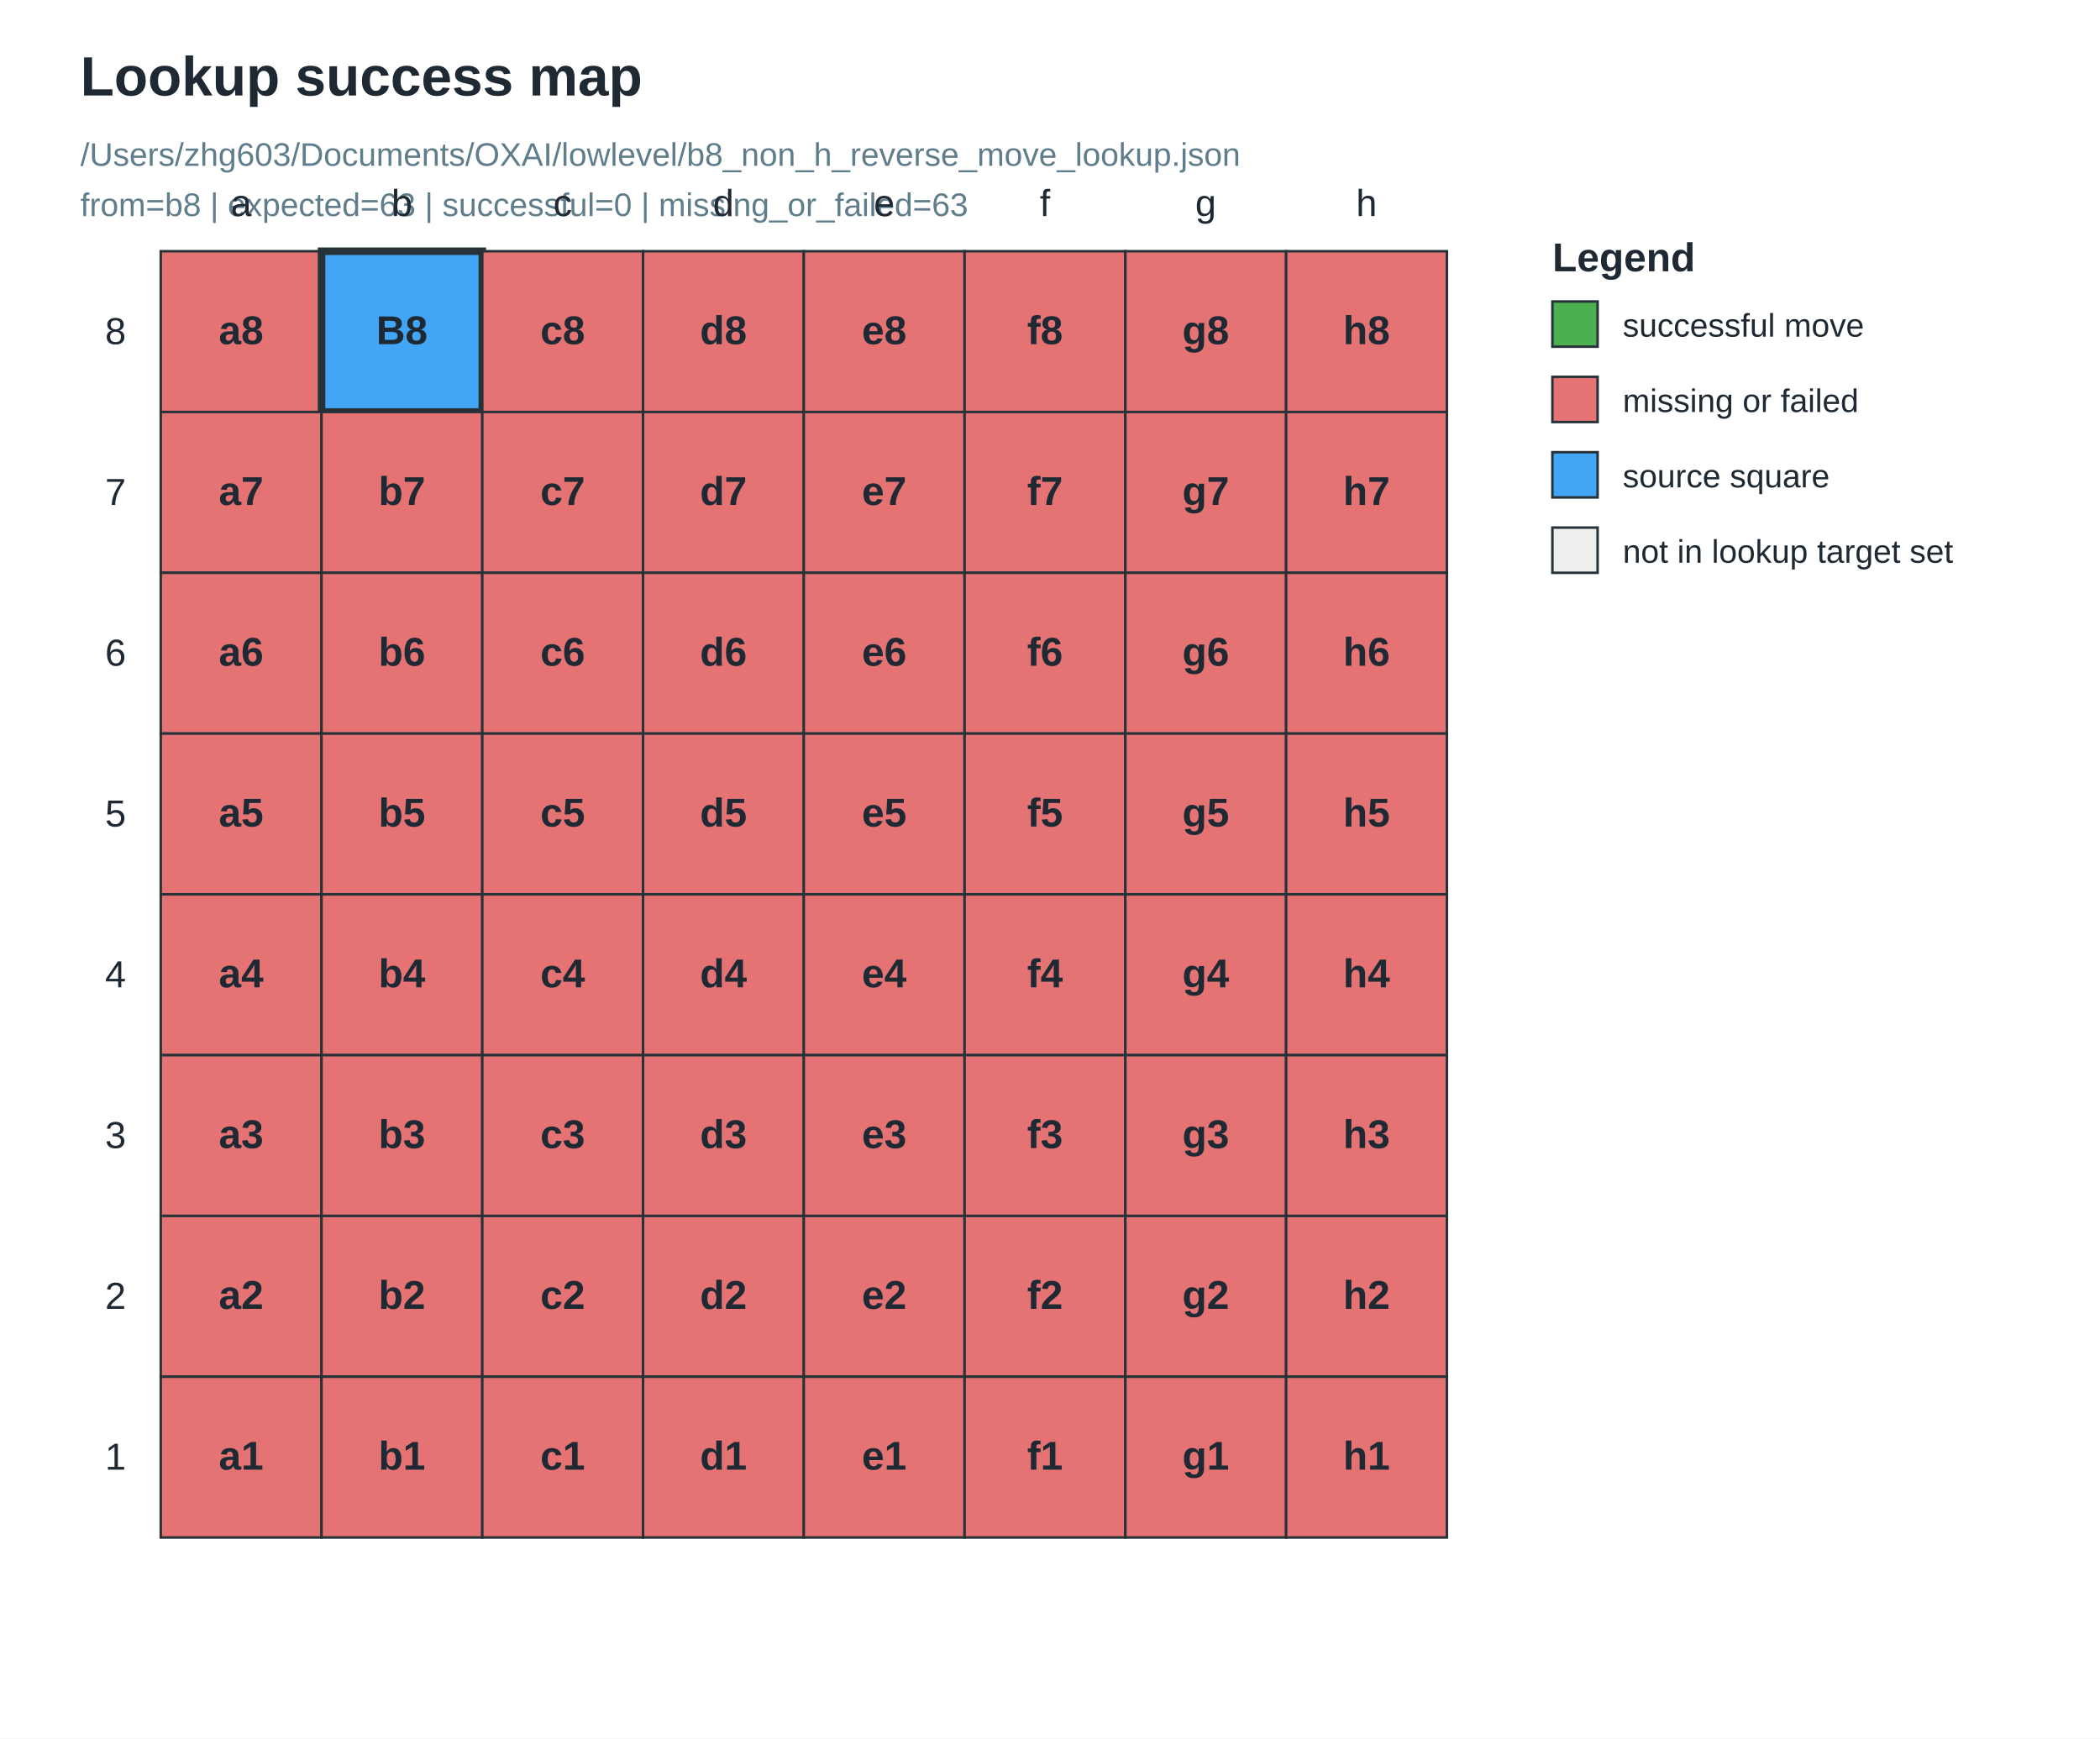
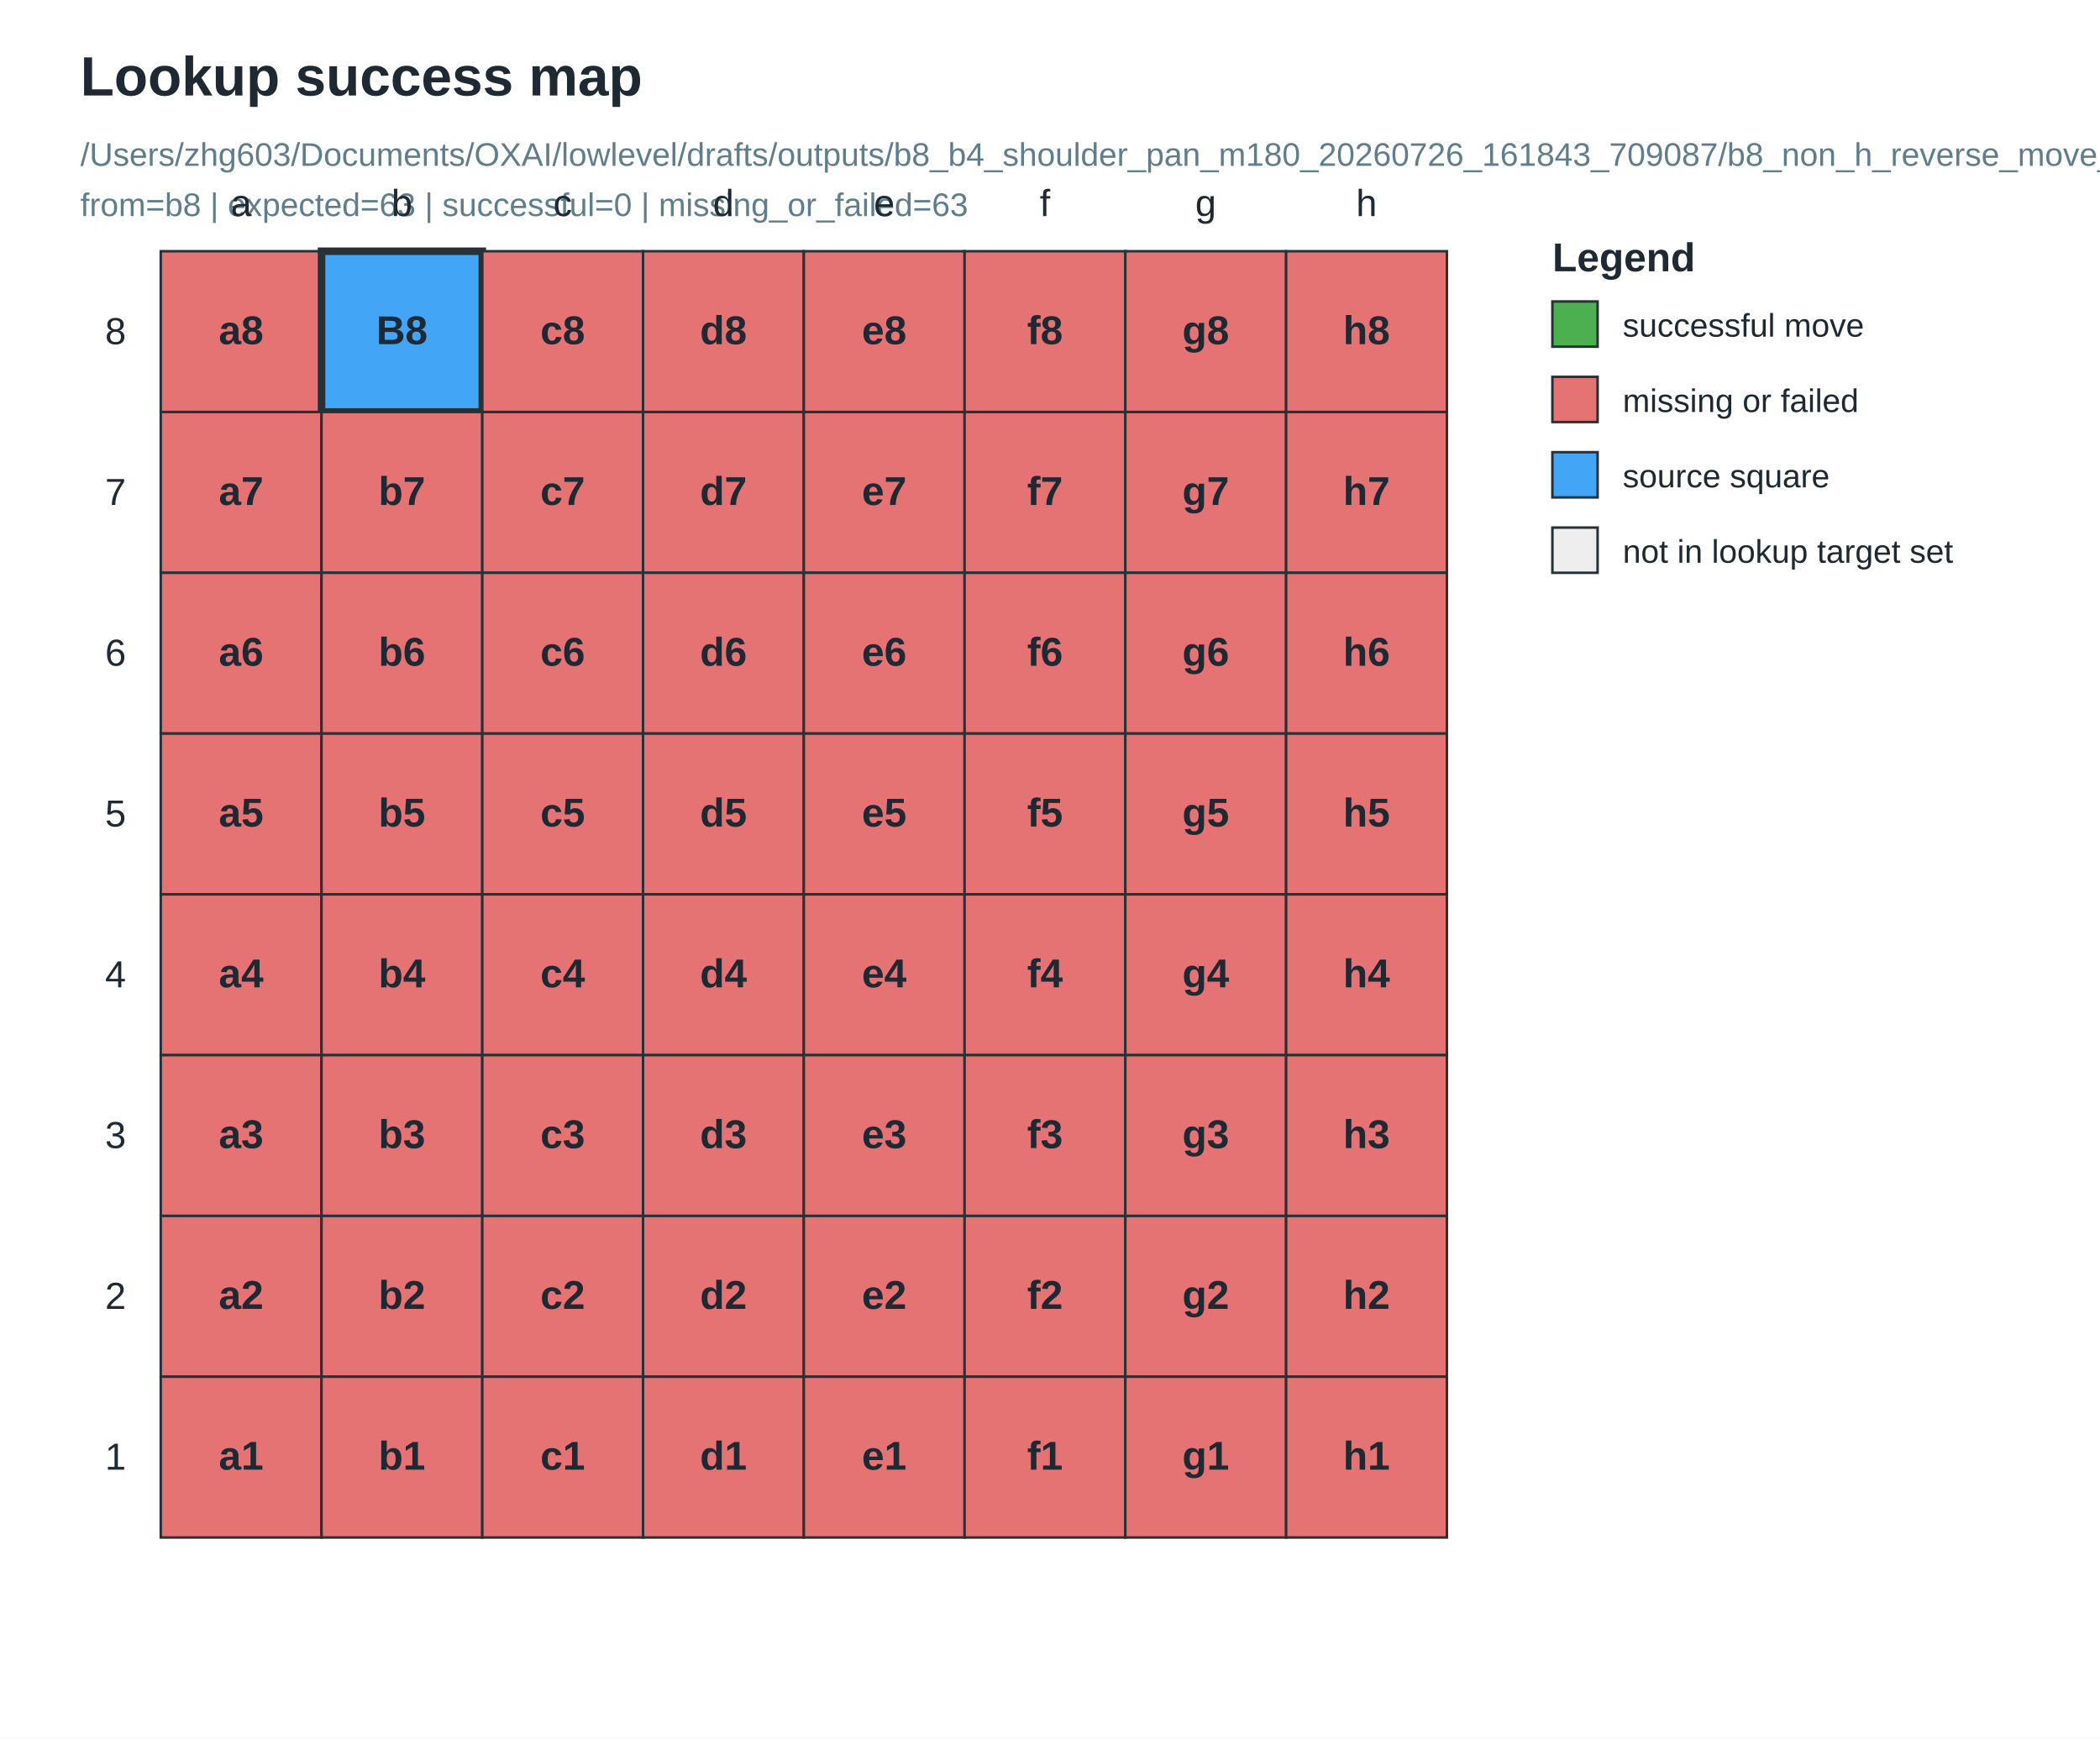
<svg xmlns="http://www.w3.org/2000/svg" width="836" height="692" viewBox="0 0 836 692">
  <rect width="100%" height="100%" fill="white" />
  <text x="32" y="38" font-family="Arial, sans-serif" font-size="22" font-weight="700" fill="#1f2933">Lookup success map</text>
-   <text x="32" y="66" font-family="Arial, sans-serif" font-size="13" fill="#607d8b">/Users/zhg603/Documents/OXAI/lowlevel/b8_non_h_reverse_move_lookup.json</text>
+   <text x="32" y="66" font-family="Arial, sans-serif" font-size="13" fill="#607d8b">/Users/zhg603/Documents/OXAI/lowlevel/drafts/outputs/b8_b4_shoulder_pan_m180_20260726_161843_709087/b8_non_h_reverse_move_lookup.json</text>
  <text x="32" y="86" font-family="Arial, sans-serif" font-size="13" fill="#607d8b">from=b8 | expected=63 | successful=0 | missing_or_failed=63</text>
  <text x="96.0" y="86" text-anchor="middle" font-family="Arial, sans-serif" font-size="15" fill="#1f2933">a</text>
  <text x="160.0" y="86" text-anchor="middle" font-family="Arial, sans-serif" font-size="15" fill="#1f2933">b</text>
  <text x="224.0" y="86" text-anchor="middle" font-family="Arial, sans-serif" font-size="15" fill="#1f2933">c</text>
  <text x="288.0" y="86" text-anchor="middle" font-family="Arial, sans-serif" font-size="15" fill="#1f2933">d</text>
  <text x="352.0" y="86" text-anchor="middle" font-family="Arial, sans-serif" font-size="15" fill="#1f2933">e</text>
  <text x="416.0" y="86" text-anchor="middle" font-family="Arial, sans-serif" font-size="15" fill="#1f2933">f</text>
  <text x="480.0" y="86" text-anchor="middle" font-family="Arial, sans-serif" font-size="15" fill="#1f2933">g</text>
  <text x="544.0" y="86" text-anchor="middle" font-family="Arial, sans-serif" font-size="15" fill="#1f2933">h</text>
  <text x="46" y="137.0" text-anchor="middle" font-family="Arial, sans-serif" font-size="15" fill="#1f2933">8</text>
  <text x="46" y="201.0" text-anchor="middle" font-family="Arial, sans-serif" font-size="15" fill="#1f2933">7</text>
  <text x="46" y="265.0" text-anchor="middle" font-family="Arial, sans-serif" font-size="15" fill="#1f2933">6</text>
  <text x="46" y="329.0" text-anchor="middle" font-family="Arial, sans-serif" font-size="15" fill="#1f2933">5</text>
  <text x="46" y="393.0" text-anchor="middle" font-family="Arial, sans-serif" font-size="15" fill="#1f2933">4</text>
  <text x="46" y="457.0" text-anchor="middle" font-family="Arial, sans-serif" font-size="15" fill="#1f2933">3</text>
  <text x="46" y="521.0" text-anchor="middle" font-family="Arial, sans-serif" font-size="15" fill="#1f2933">2</text>
  <text x="46" y="585.0" text-anchor="middle" font-family="Arial, sans-serif" font-size="15" fill="#1f2933">1</text>
  <rect x="64" y="100" width="64" height="64" fill="#e57373" stroke="#263238" stroke-width="1">
</rect>
  <text x="96.0" y="137.0" text-anchor="middle" font-family="Arial, sans-serif" font-size="16" font-weight="700" fill="#1f2933">a8</text>
  <rect x="128" y="100" width="64" height="64" fill="#42a5f5" stroke="#263238" stroke-width="3">
</rect>
  <text x="160.0" y="137.0" text-anchor="middle" font-family="Arial, sans-serif" font-size="16" font-weight="700" fill="#1f2933">B8</text>
  <rect x="192" y="100" width="64" height="64" fill="#e57373" stroke="#263238" stroke-width="1">
</rect>
  <text x="224.0" y="137.0" text-anchor="middle" font-family="Arial, sans-serif" font-size="16" font-weight="700" fill="#1f2933">c8</text>
  <rect x="256" y="100" width="64" height="64" fill="#e57373" stroke="#263238" stroke-width="1">
</rect>
  <text x="288.0" y="137.0" text-anchor="middle" font-family="Arial, sans-serif" font-size="16" font-weight="700" fill="#1f2933">d8</text>
  <rect x="320" y="100" width="64" height="64" fill="#e57373" stroke="#263238" stroke-width="1">
</rect>
  <text x="352.0" y="137.0" text-anchor="middle" font-family="Arial, sans-serif" font-size="16" font-weight="700" fill="#1f2933">e8</text>
  <rect x="384" y="100" width="64" height="64" fill="#e57373" stroke="#263238" stroke-width="1">
</rect>
  <text x="416.0" y="137.0" text-anchor="middle" font-family="Arial, sans-serif" font-size="16" font-weight="700" fill="#1f2933">f8</text>
  <rect x="448" y="100" width="64" height="64" fill="#e57373" stroke="#263238" stroke-width="1">
</rect>
  <text x="480.0" y="137.0" text-anchor="middle" font-family="Arial, sans-serif" font-size="16" font-weight="700" fill="#1f2933">g8</text>
  <rect x="512" y="100" width="64" height="64" fill="#e57373" stroke="#263238" stroke-width="1">
</rect>
  <text x="544.0" y="137.0" text-anchor="middle" font-family="Arial, sans-serif" font-size="16" font-weight="700" fill="#1f2933">h8</text>
  <rect x="64" y="164" width="64" height="64" fill="#e57373" stroke="#263238" stroke-width="1">
</rect>
  <text x="96.0" y="201.0" text-anchor="middle" font-family="Arial, sans-serif" font-size="16" font-weight="700" fill="#1f2933">a7</text>
  <rect x="128" y="164" width="64" height="64" fill="#e57373" stroke="#263238" stroke-width="1">
</rect>
  <text x="160.0" y="201.0" text-anchor="middle" font-family="Arial, sans-serif" font-size="16" font-weight="700" fill="#1f2933">b7</text>
  <rect x="192" y="164" width="64" height="64" fill="#e57373" stroke="#263238" stroke-width="1">
</rect>
  <text x="224.0" y="201.0" text-anchor="middle" font-family="Arial, sans-serif" font-size="16" font-weight="700" fill="#1f2933">c7</text>
  <rect x="256" y="164" width="64" height="64" fill="#e57373" stroke="#263238" stroke-width="1">
</rect>
  <text x="288.0" y="201.0" text-anchor="middle" font-family="Arial, sans-serif" font-size="16" font-weight="700" fill="#1f2933">d7</text>
  <rect x="320" y="164" width="64" height="64" fill="#e57373" stroke="#263238" stroke-width="1">
</rect>
  <text x="352.0" y="201.0" text-anchor="middle" font-family="Arial, sans-serif" font-size="16" font-weight="700" fill="#1f2933">e7</text>
  <rect x="384" y="164" width="64" height="64" fill="#e57373" stroke="#263238" stroke-width="1">
</rect>
  <text x="416.0" y="201.0" text-anchor="middle" font-family="Arial, sans-serif" font-size="16" font-weight="700" fill="#1f2933">f7</text>
  <rect x="448" y="164" width="64" height="64" fill="#e57373" stroke="#263238" stroke-width="1">
</rect>
  <text x="480.0" y="201.0" text-anchor="middle" font-family="Arial, sans-serif" font-size="16" font-weight="700" fill="#1f2933">g7</text>
  <rect x="512" y="164" width="64" height="64" fill="#e57373" stroke="#263238" stroke-width="1">
</rect>
  <text x="544.0" y="201.0" text-anchor="middle" font-family="Arial, sans-serif" font-size="16" font-weight="700" fill="#1f2933">h7</text>
  <rect x="64" y="228" width="64" height="64" fill="#e57373" stroke="#263238" stroke-width="1">
</rect>
  <text x="96.0" y="265.0" text-anchor="middle" font-family="Arial, sans-serif" font-size="16" font-weight="700" fill="#1f2933">a6</text>
  <rect x="128" y="228" width="64" height="64" fill="#e57373" stroke="#263238" stroke-width="1">
</rect>
  <text x="160.0" y="265.0" text-anchor="middle" font-family="Arial, sans-serif" font-size="16" font-weight="700" fill="#1f2933">b6</text>
  <rect x="192" y="228" width="64" height="64" fill="#e57373" stroke="#263238" stroke-width="1">
</rect>
  <text x="224.0" y="265.0" text-anchor="middle" font-family="Arial, sans-serif" font-size="16" font-weight="700" fill="#1f2933">c6</text>
  <rect x="256" y="228" width="64" height="64" fill="#e57373" stroke="#263238" stroke-width="1">
</rect>
  <text x="288.0" y="265.0" text-anchor="middle" font-family="Arial, sans-serif" font-size="16" font-weight="700" fill="#1f2933">d6</text>
  <rect x="320" y="228" width="64" height="64" fill="#e57373" stroke="#263238" stroke-width="1">
</rect>
  <text x="352.0" y="265.0" text-anchor="middle" font-family="Arial, sans-serif" font-size="16" font-weight="700" fill="#1f2933">e6</text>
  <rect x="384" y="228" width="64" height="64" fill="#e57373" stroke="#263238" stroke-width="1">
</rect>
  <text x="416.0" y="265.0" text-anchor="middle" font-family="Arial, sans-serif" font-size="16" font-weight="700" fill="#1f2933">f6</text>
  <rect x="448" y="228" width="64" height="64" fill="#e57373" stroke="#263238" stroke-width="1">
</rect>
  <text x="480.0" y="265.0" text-anchor="middle" font-family="Arial, sans-serif" font-size="16" font-weight="700" fill="#1f2933">g6</text>
  <rect x="512" y="228" width="64" height="64" fill="#e57373" stroke="#263238" stroke-width="1">
</rect>
  <text x="544.0" y="265.0" text-anchor="middle" font-family="Arial, sans-serif" font-size="16" font-weight="700" fill="#1f2933">h6</text>
  <rect x="64" y="292" width="64" height="64" fill="#e57373" stroke="#263238" stroke-width="1">
</rect>
  <text x="96.0" y="329.0" text-anchor="middle" font-family="Arial, sans-serif" font-size="16" font-weight="700" fill="#1f2933">a5</text>
  <rect x="128" y="292" width="64" height="64" fill="#e57373" stroke="#263238" stroke-width="1">
</rect>
  <text x="160.0" y="329.0" text-anchor="middle" font-family="Arial, sans-serif" font-size="16" font-weight="700" fill="#1f2933">b5</text>
  <rect x="192" y="292" width="64" height="64" fill="#e57373" stroke="#263238" stroke-width="1">
</rect>
  <text x="224.0" y="329.0" text-anchor="middle" font-family="Arial, sans-serif" font-size="16" font-weight="700" fill="#1f2933">c5</text>
  <rect x="256" y="292" width="64" height="64" fill="#e57373" stroke="#263238" stroke-width="1">
</rect>
  <text x="288.0" y="329.0" text-anchor="middle" font-family="Arial, sans-serif" font-size="16" font-weight="700" fill="#1f2933">d5</text>
  <rect x="320" y="292" width="64" height="64" fill="#e57373" stroke="#263238" stroke-width="1">
</rect>
  <text x="352.0" y="329.0" text-anchor="middle" font-family="Arial, sans-serif" font-size="16" font-weight="700" fill="#1f2933">e5</text>
  <rect x="384" y="292" width="64" height="64" fill="#e57373" stroke="#263238" stroke-width="1">
</rect>
  <text x="416.0" y="329.0" text-anchor="middle" font-family="Arial, sans-serif" font-size="16" font-weight="700" fill="#1f2933">f5</text>
  <rect x="448" y="292" width="64" height="64" fill="#e57373" stroke="#263238" stroke-width="1">
</rect>
  <text x="480.0" y="329.0" text-anchor="middle" font-family="Arial, sans-serif" font-size="16" font-weight="700" fill="#1f2933">g5</text>
  <rect x="512" y="292" width="64" height="64" fill="#e57373" stroke="#263238" stroke-width="1">
</rect>
  <text x="544.0" y="329.0" text-anchor="middle" font-family="Arial, sans-serif" font-size="16" font-weight="700" fill="#1f2933">h5</text>
  <rect x="64" y="356" width="64" height="64" fill="#e57373" stroke="#263238" stroke-width="1">
</rect>
  <text x="96.0" y="393.0" text-anchor="middle" font-family="Arial, sans-serif" font-size="16" font-weight="700" fill="#1f2933">a4</text>
  <rect x="128" y="356" width="64" height="64" fill="#e57373" stroke="#263238" stroke-width="1">
</rect>
  <text x="160.0" y="393.0" text-anchor="middle" font-family="Arial, sans-serif" font-size="16" font-weight="700" fill="#1f2933">b4</text>
  <rect x="192" y="356" width="64" height="64" fill="#e57373" stroke="#263238" stroke-width="1">
</rect>
  <text x="224.0" y="393.0" text-anchor="middle" font-family="Arial, sans-serif" font-size="16" font-weight="700" fill="#1f2933">c4</text>
  <rect x="256" y="356" width="64" height="64" fill="#e57373" stroke="#263238" stroke-width="1">
</rect>
  <text x="288.0" y="393.0" text-anchor="middle" font-family="Arial, sans-serif" font-size="16" font-weight="700" fill="#1f2933">d4</text>
  <rect x="320" y="356" width="64" height="64" fill="#e57373" stroke="#263238" stroke-width="1">
</rect>
  <text x="352.0" y="393.0" text-anchor="middle" font-family="Arial, sans-serif" font-size="16" font-weight="700" fill="#1f2933">e4</text>
  <rect x="384" y="356" width="64" height="64" fill="#e57373" stroke="#263238" stroke-width="1">
</rect>
  <text x="416.0" y="393.0" text-anchor="middle" font-family="Arial, sans-serif" font-size="16" font-weight="700" fill="#1f2933">f4</text>
  <rect x="448" y="356" width="64" height="64" fill="#e57373" stroke="#263238" stroke-width="1">
</rect>
  <text x="480.0" y="393.0" text-anchor="middle" font-family="Arial, sans-serif" font-size="16" font-weight="700" fill="#1f2933">g4</text>
  <rect x="512" y="356" width="64" height="64" fill="#e57373" stroke="#263238" stroke-width="1">
</rect>
  <text x="544.0" y="393.0" text-anchor="middle" font-family="Arial, sans-serif" font-size="16" font-weight="700" fill="#1f2933">h4</text>
  <rect x="64" y="420" width="64" height="64" fill="#e57373" stroke="#263238" stroke-width="1">
</rect>
  <text x="96.0" y="457.0" text-anchor="middle" font-family="Arial, sans-serif" font-size="16" font-weight="700" fill="#1f2933">a3</text>
  <rect x="128" y="420" width="64" height="64" fill="#e57373" stroke="#263238" stroke-width="1">
</rect>
  <text x="160.0" y="457.0" text-anchor="middle" font-family="Arial, sans-serif" font-size="16" font-weight="700" fill="#1f2933">b3</text>
  <rect x="192" y="420" width="64" height="64" fill="#e57373" stroke="#263238" stroke-width="1">
</rect>
  <text x="224.0" y="457.0" text-anchor="middle" font-family="Arial, sans-serif" font-size="16" font-weight="700" fill="#1f2933">c3</text>
  <rect x="256" y="420" width="64" height="64" fill="#e57373" stroke="#263238" stroke-width="1">
</rect>
  <text x="288.0" y="457.0" text-anchor="middle" font-family="Arial, sans-serif" font-size="16" font-weight="700" fill="#1f2933">d3</text>
  <rect x="320" y="420" width="64" height="64" fill="#e57373" stroke="#263238" stroke-width="1">
</rect>
  <text x="352.0" y="457.0" text-anchor="middle" font-family="Arial, sans-serif" font-size="16" font-weight="700" fill="#1f2933">e3</text>
  <rect x="384" y="420" width="64" height="64" fill="#e57373" stroke="#263238" stroke-width="1">
</rect>
  <text x="416.0" y="457.0" text-anchor="middle" font-family="Arial, sans-serif" font-size="16" font-weight="700" fill="#1f2933">f3</text>
  <rect x="448" y="420" width="64" height="64" fill="#e57373" stroke="#263238" stroke-width="1">
</rect>
  <text x="480.0" y="457.0" text-anchor="middle" font-family="Arial, sans-serif" font-size="16" font-weight="700" fill="#1f2933">g3</text>
  <rect x="512" y="420" width="64" height="64" fill="#e57373" stroke="#263238" stroke-width="1">
</rect>
  <text x="544.0" y="457.0" text-anchor="middle" font-family="Arial, sans-serif" font-size="16" font-weight="700" fill="#1f2933">h3</text>
  <rect x="64" y="484" width="64" height="64" fill="#e57373" stroke="#263238" stroke-width="1">
</rect>
  <text x="96.0" y="521.0" text-anchor="middle" font-family="Arial, sans-serif" font-size="16" font-weight="700" fill="#1f2933">a2</text>
  <rect x="128" y="484" width="64" height="64" fill="#e57373" stroke="#263238" stroke-width="1">
</rect>
  <text x="160.0" y="521.0" text-anchor="middle" font-family="Arial, sans-serif" font-size="16" font-weight="700" fill="#1f2933">b2</text>
  <rect x="192" y="484" width="64" height="64" fill="#e57373" stroke="#263238" stroke-width="1">
</rect>
  <text x="224.0" y="521.0" text-anchor="middle" font-family="Arial, sans-serif" font-size="16" font-weight="700" fill="#1f2933">c2</text>
  <rect x="256" y="484" width="64" height="64" fill="#e57373" stroke="#263238" stroke-width="1">
</rect>
  <text x="288.0" y="521.0" text-anchor="middle" font-family="Arial, sans-serif" font-size="16" font-weight="700" fill="#1f2933">d2</text>
  <rect x="320" y="484" width="64" height="64" fill="#e57373" stroke="#263238" stroke-width="1">
</rect>
  <text x="352.0" y="521.0" text-anchor="middle" font-family="Arial, sans-serif" font-size="16" font-weight="700" fill="#1f2933">e2</text>
  <rect x="384" y="484" width="64" height="64" fill="#e57373" stroke="#263238" stroke-width="1">
</rect>
  <text x="416.0" y="521.0" text-anchor="middle" font-family="Arial, sans-serif" font-size="16" font-weight="700" fill="#1f2933">f2</text>
  <rect x="448" y="484" width="64" height="64" fill="#e57373" stroke="#263238" stroke-width="1">
</rect>
  <text x="480.0" y="521.0" text-anchor="middle" font-family="Arial, sans-serif" font-size="16" font-weight="700" fill="#1f2933">g2</text>
  <rect x="512" y="484" width="64" height="64" fill="#e57373" stroke="#263238" stroke-width="1">
</rect>
  <text x="544.0" y="521.0" text-anchor="middle" font-family="Arial, sans-serif" font-size="16" font-weight="700" fill="#1f2933">h2</text>
  <rect x="64" y="548" width="64" height="64" fill="#e57373" stroke="#263238" stroke-width="1">
</rect>
  <text x="96.0" y="585.0" text-anchor="middle" font-family="Arial, sans-serif" font-size="16" font-weight="700" fill="#1f2933">a1</text>
  <rect x="128" y="548" width="64" height="64" fill="#e57373" stroke="#263238" stroke-width="1">
</rect>
  <text x="160.0" y="585.0" text-anchor="middle" font-family="Arial, sans-serif" font-size="16" font-weight="700" fill="#1f2933">b1</text>
  <rect x="192" y="548" width="64" height="64" fill="#e57373" stroke="#263238" stroke-width="1">
</rect>
  <text x="224.0" y="585.0" text-anchor="middle" font-family="Arial, sans-serif" font-size="16" font-weight="700" fill="#1f2933">c1</text>
  <rect x="256" y="548" width="64" height="64" fill="#e57373" stroke="#263238" stroke-width="1">
</rect>
  <text x="288.0" y="585.0" text-anchor="middle" font-family="Arial, sans-serif" font-size="16" font-weight="700" fill="#1f2933">d1</text>
  <rect x="320" y="548" width="64" height="64" fill="#e57373" stroke="#263238" stroke-width="1">
</rect>
  <text x="352.0" y="585.0" text-anchor="middle" font-family="Arial, sans-serif" font-size="16" font-weight="700" fill="#1f2933">e1</text>
  <rect x="384" y="548" width="64" height="64" fill="#e57373" stroke="#263238" stroke-width="1">
</rect>
  <text x="416.0" y="585.0" text-anchor="middle" font-family="Arial, sans-serif" font-size="16" font-weight="700" fill="#1f2933">f1</text>
  <rect x="448" y="548" width="64" height="64" fill="#e57373" stroke="#263238" stroke-width="1">
</rect>
  <text x="480.0" y="585.0" text-anchor="middle" font-family="Arial, sans-serif" font-size="16" font-weight="700" fill="#1f2933">g1</text>
  <rect x="512" y="548" width="64" height="64" fill="#e57373" stroke="#263238" stroke-width="1">
</rect>
  <text x="544.0" y="585.0" text-anchor="middle" font-family="Arial, sans-serif" font-size="16" font-weight="700" fill="#1f2933">h1</text>
  <text x="618" y="108" font-family="Arial, sans-serif" font-size="16" font-weight="700" fill="#1f2933">Legend</text>
  <rect x="618" y="120" width="18" height="18" fill="#4caf50" stroke="#263238" stroke-width="1" />
  <text x="646" y="134" font-family="Arial, sans-serif" font-size="13" fill="#1f2933">successful move</text>
  <rect x="618" y="150" width="18" height="18" fill="#e57373" stroke="#263238" stroke-width="1" />
  <text x="646" y="164" font-family="Arial, sans-serif" font-size="13" fill="#1f2933">missing or failed</text>
  <rect x="618" y="180" width="18" height="18" fill="#42a5f5" stroke="#263238" stroke-width="1" />
  <text x="646" y="194" font-family="Arial, sans-serif" font-size="13" fill="#1f2933">source square</text>
  <rect x="618" y="210" width="18" height="18" fill="#eeeeee" stroke="#263238" stroke-width="1" />
  <text x="646" y="224" font-family="Arial, sans-serif" font-size="13" fill="#1f2933">not in lookup target set</text>
</svg>
